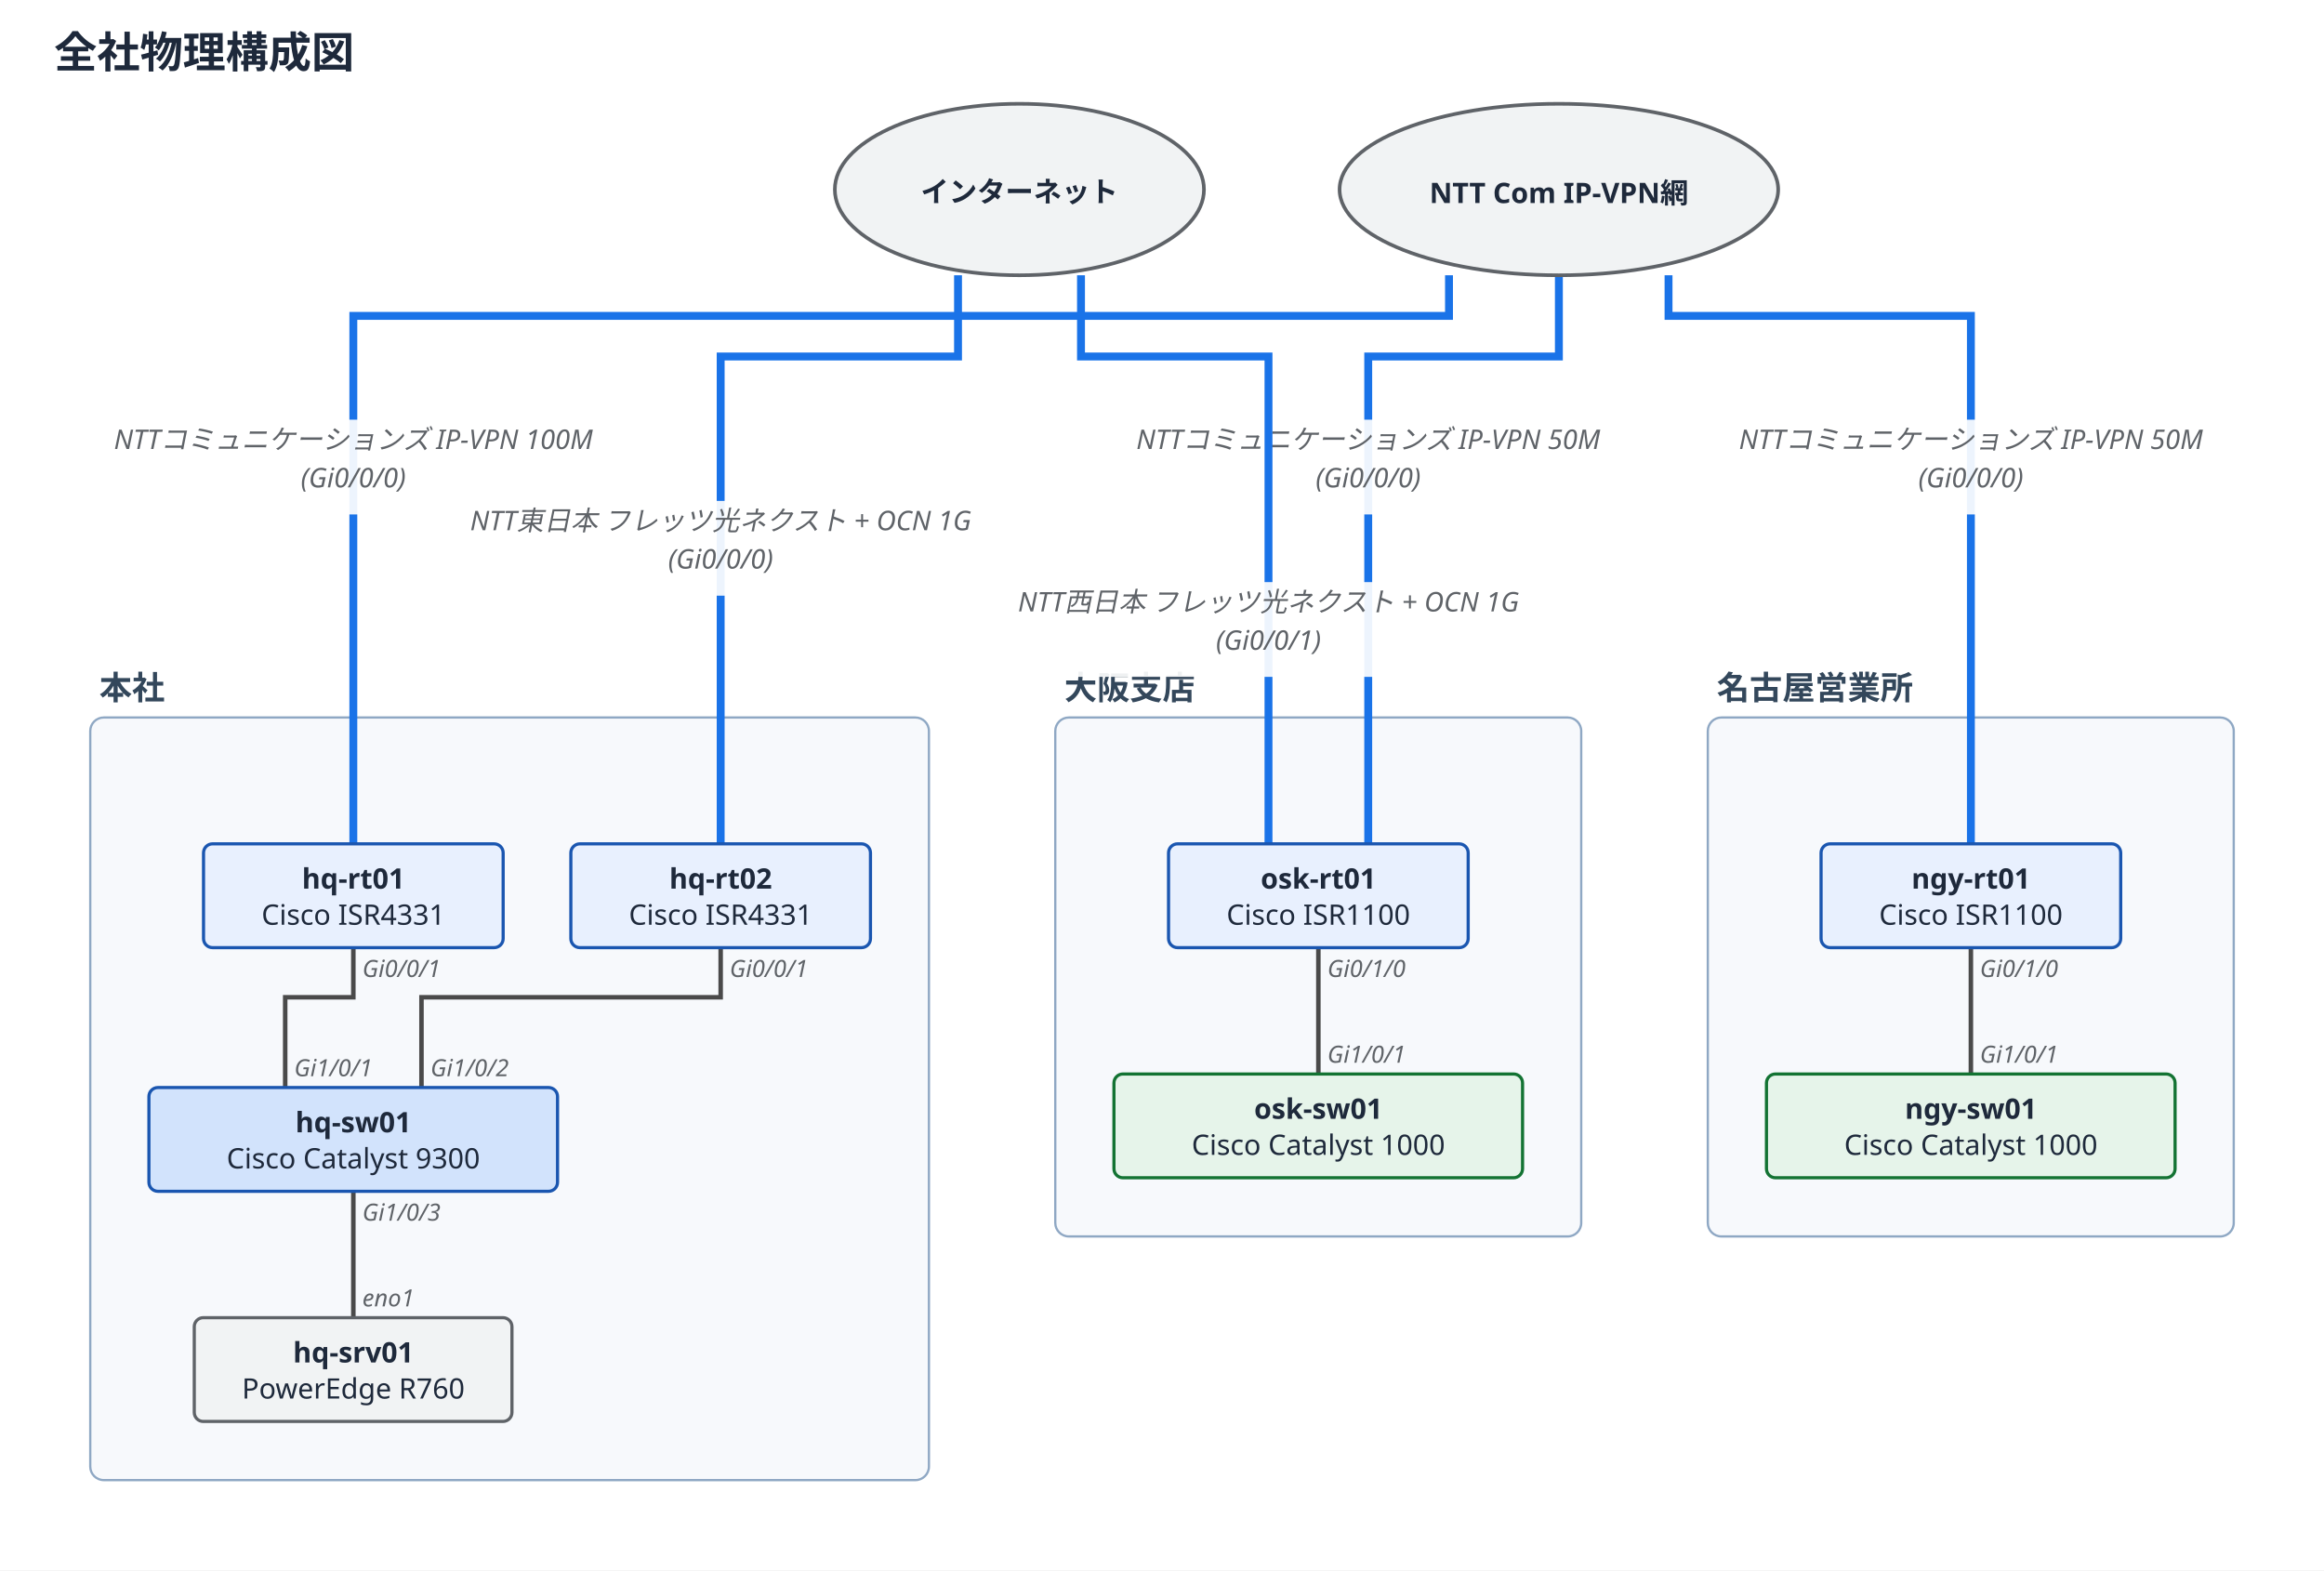
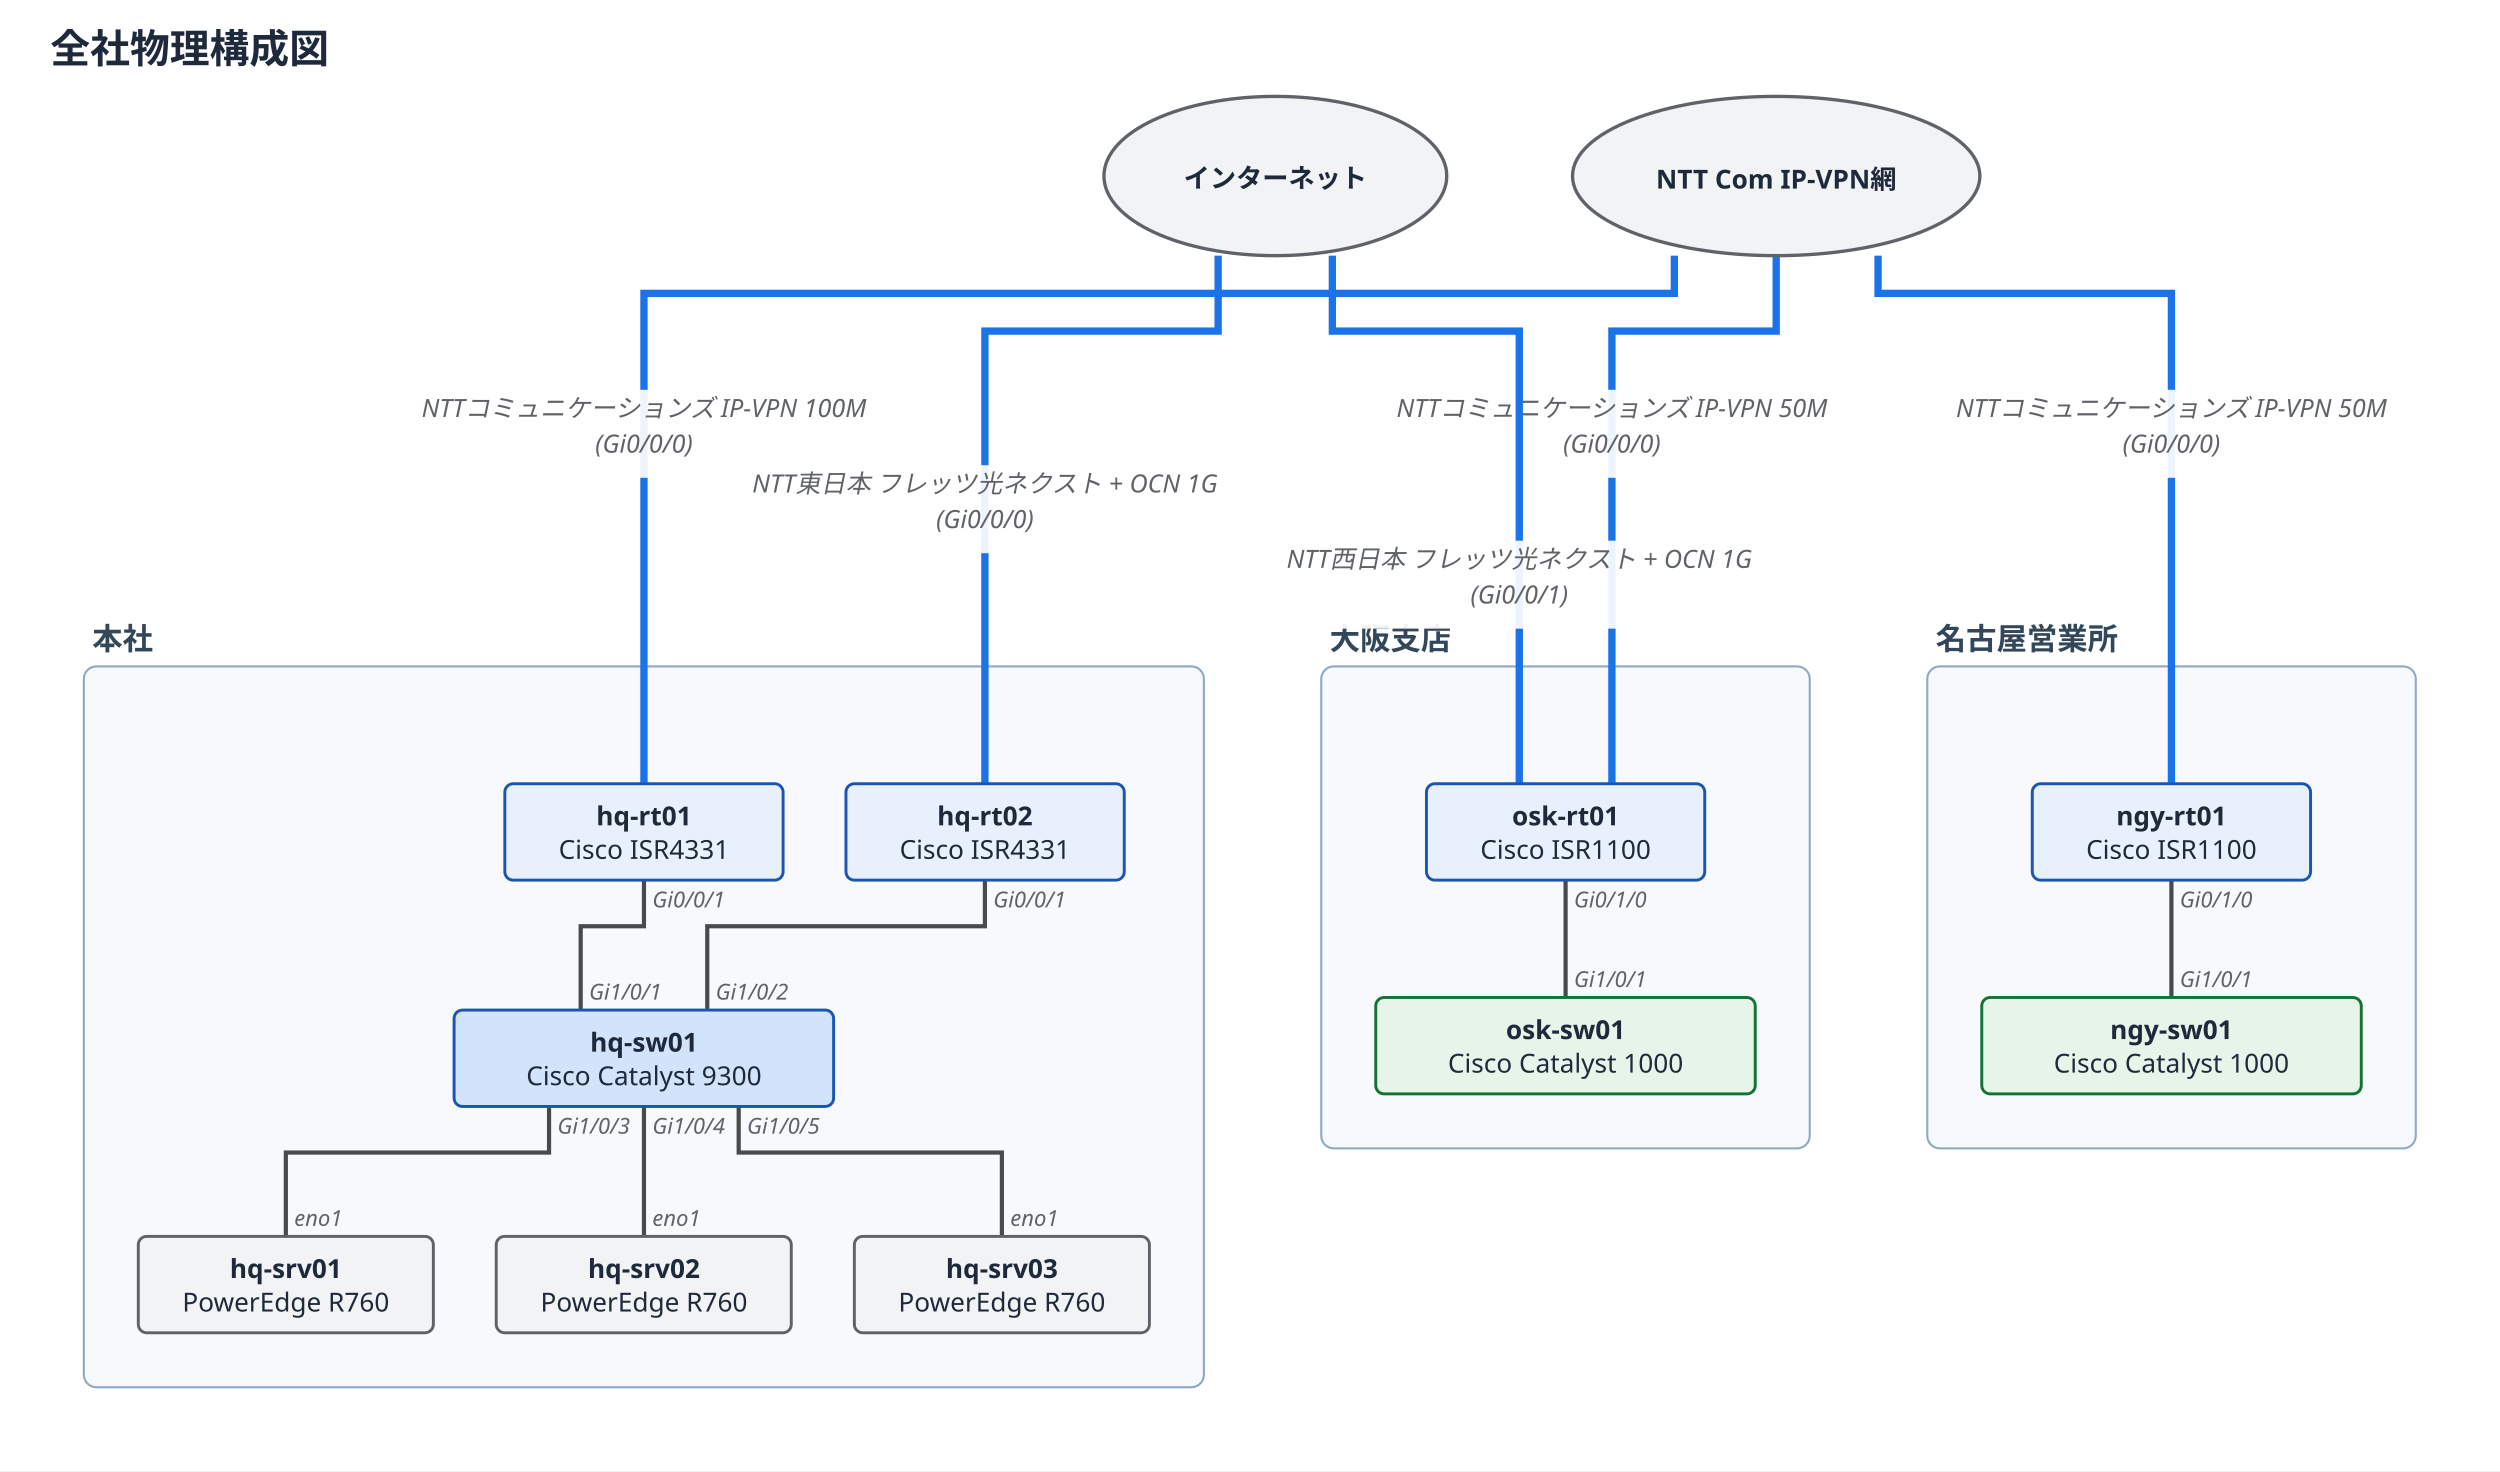
- <svg xmlns="http://www.w3.org/2000/svg" width="1030" height="696" viewBox="0 0 1030 696" font-family="'Segoe UI','Hiragino Sans','Noto Sans JP',Meiryo,sans-serif">
+ <svg xmlns="http://www.w3.org/2000/svg" width="1193" height="702" viewBox="0 0 1193 702" font-family="'Segoe UI','Hiragino Sans','Noto Sans JP',Meiryo,sans-serif">
  <defs />
  <rect width="100%" height="100%" fill="#ffffff" />
  <text x="24" y="30" font-size="19" font-weight="700" fill="#1e293b">全社物理構成図</text>
-   <rect x="40.0" y="318.0" width="371.7" height="338.0" rx="6" fill="#f7f9fc" stroke="#8fa8c4" />
+   <rect x="40.0" y="318.0" width="534.5" height="344.0" rx="6" fill="#f7f9fc" stroke="#8fa8c4" />
  <text x="44.0" y="310.0" font-size="14.5" font-weight="600" fill="#33475b">本社</text>
-   <rect x="467.7" y="318.0" width="233.1" height="230.0" rx="6" fill="#f7f9fc" stroke="#8fa8c4" />
-   <text x="471.7" y="310.0" font-size="14.5" font-weight="600" fill="#33475b">大阪支店</text>
-   <rect x="756.9" y="318.0" width="233.1" height="230.0" rx="6" fill="#f7f9fc" stroke="#8fa8c4" />
-   <text x="760.9" y="310.0" font-size="14.5" font-weight="600" fill="#33475b">名古屋営業所</text>
-   <polyline points="156.6,420.0 156.6,442.0 126.4,442.0 126.4,482.0" fill="none" stroke="#4a4a4a" stroke-width="2.0" opacity="1.0" />
-   <text x="160.6" y="433.0" font-size="10.5" font-style="italic" fill="#5f6368" opacity="1.0">Gi0/0/1</text>
-   <text x="130.4" y="477.0" font-size="10.5" font-style="italic" fill="#5f6368" opacity="1.0">Gi1/0/1</text>
-   <polyline points="319.4,420.0 319.4,442.0 186.8,442.0 186.8,482.0" fill="none" stroke="#4a4a4a" stroke-width="2.0" opacity="1.0" />
-   <text x="323.4" y="433.0" font-size="10.5" font-style="italic" fill="#5f6368" opacity="1.0">Gi0/0/1</text>
-   <text x="190.8" y="477.0" font-size="10.5" font-style="italic" fill="#5f6368" opacity="1.0">Gi1/0/2</text>
-   <polyline points="156.6,528.0 156.6,584.0" fill="none" stroke="#4a4a4a" stroke-width="2.0" opacity="1.0" />
-   <text x="160.6" y="541.0" font-size="10.5" font-style="italic" fill="#5f6368" opacity="1.0">Gi1/0/3</text>
-   <text x="160.6" y="579.0" font-size="10.5" font-style="italic" fill="#5f6368" opacity="1.0">eno1</text>
-   <polyline points="584.3,420.0 584.3,476.0" fill="none" stroke="#4a4a4a" stroke-width="2.0" opacity="1.0" />
-   <text x="588.3" y="433.0" font-size="10.5" font-style="italic" fill="#5f6368" opacity="1.0">Gi0/1/0</text>
-   <text x="588.3" y="471.0" font-size="10.5" font-style="italic" fill="#5f6368" opacity="1.0">Gi1/0/1</text>
-   <polyline points="873.5,420.0 873.5,476.0" fill="none" stroke="#4a4a4a" stroke-width="2.0" opacity="1.0" />
-   <text x="877.5" y="433.0" font-size="10.5" font-style="italic" fill="#5f6368" opacity="1.0">Gi0/1/0</text>
-   <text x="877.5" y="471.0" font-size="10.5" font-style="italic" fill="#5f6368" opacity="1.0">Gi1/0/1</text>
-   <polyline points="642.2,122.0 642.2,140.0 156.6,140.0 156.6,374.0" fill="none" stroke="#1a73e8" stroke-width="3.5" opacity="1.0" />
-   <rect x="26.8" y="186.0" width="259.5" height="42.0" rx="4" fill="#ffffff" fill-opacity="0.92" opacity="1.0" />
-   <text x="156.6" y="199.0" text-anchor="middle" font-size="12" font-style="italic" font-weight="400" fill="#5f6368" opacity="1.0">NTTコミュニケーションズ IP-VPN 100M</text>
-   <text x="156.6" y="216.0" text-anchor="middle" font-size="12" font-style="italic" font-weight="400" fill="#5f6368" opacity="1.0">(Gi0/0/0)</text>
-   <polyline points="690.9,122.0 690.9,158.0 606.4,158.0 606.4,374.0" fill="none" stroke="#1a73e8" stroke-width="3.5" opacity="1.0" />
-   <rect x="480.6" y="186.0" width="251.8" height="42.0" rx="4" fill="#ffffff" fill-opacity="0.92" opacity="1.0" />
-   <text x="606.4" y="199.0" text-anchor="middle" font-size="12" font-style="italic" font-weight="400" fill="#5f6368" opacity="1.0">NTTコミュニケーションズ IP-VPN 50M</text>
-   <text x="606.4" y="216.0" text-anchor="middle" font-size="12" font-style="italic" font-weight="400" fill="#5f6368" opacity="1.0">(Gi0/0/0)</text>
-   <polyline points="739.5,122.0 739.5,140.0 873.5,140.0 873.5,374.0" fill="none" stroke="#1a73e8" stroke-width="3.5" opacity="1.0" />
-   <rect x="747.6" y="186.0" width="251.8" height="42.0" rx="4" fill="#ffffff" fill-opacity="0.92" opacity="1.0" />
-   <text x="873.5" y="199.0" text-anchor="middle" font-size="12" font-style="italic" font-weight="400" fill="#5f6368" opacity="1.0">NTTコミュニケーションズ IP-VPN 50M</text>
-   <text x="873.5" y="216.0" text-anchor="middle" font-size="12" font-style="italic" font-weight="400" fill="#5f6368" opacity="1.0">(Gi0/0/0)</text>
-   <polyline points="424.6,122.0 424.6,158.0 319.4,158.0 319.4,374.0" fill="none" stroke="#1a73e8" stroke-width="3.5" opacity="1.0" />
-   <rect x="184.2" y="222.0" width="270.2" height="42.0" rx="4" fill="#ffffff" fill-opacity="0.92" opacity="1.0" />
-   <text x="319.4" y="235.0" text-anchor="middle" font-size="12" font-style="italic" font-weight="400" fill="#5f6368" opacity="1.0">NTT東日本 フレッツ光ネクスト + OCN 1G</text>
-   <text x="319.4" y="252.0" text-anchor="middle" font-size="12" font-style="italic" font-weight="400" fill="#5f6368" opacity="1.0">(Gi0/0/0)</text>
-   <polyline points="479.1,122.0 479.1,158.0 562.2,158.0 562.2,374.0" fill="none" stroke="#1a73e8" stroke-width="3.5" opacity="1.0" />
-   <rect x="427.1" y="258.0" width="270.2" height="42.0" rx="4" fill="#ffffff" fill-opacity="0.92" opacity="1.0" />
-   <text x="562.2" y="271.0" text-anchor="middle" font-size="12" font-style="italic" font-weight="400" fill="#5f6368" opacity="1.0">NTT西日本 フレッツ光ネクスト + OCN 1G</text>
-   <text x="562.2" y="288.0" text-anchor="middle" font-size="12" font-style="italic" font-weight="400" fill="#5f6368" opacity="1.0">(Gi0/0/1)</text>
-   <ellipse cx="451.8" cy="84.0" rx="81.8" ry="38.0" fill="#f1f3f4" stroke="#5f6368" stroke-width="1.6" />
-   <text x="451.8" y="84.0" text-anchor="middle" dominant-baseline="central" font-size="12.5" font-weight="600" fill="#1e293b">インターネット</text>
-   <ellipse cx="690.9" cy="84.0" rx="97.2" ry="38.0" fill="#f1f3f4" stroke="#5f6368" stroke-width="1.6" />
-   <text x="690.9" y="84.0" text-anchor="middle" dominant-baseline="central" font-size="12.5" font-weight="600" fill="#1e293b">NTT Com IP-VPN網</text>
-   <rect x="90.2" y="374.0" width="132.8" height="46.0" rx="4" fill="#e8f0fe" stroke="#1a56b0" stroke-width="1.4" />
-   <text x="156.6" y="389.0" text-anchor="middle" dominant-baseline="central" font-size="12.5" font-weight="600" fill="#1e293b">hq-rt01</text>
-   <text x="156.6" y="405.0" text-anchor="middle" dominant-baseline="central" font-size="12.5" font-weight="400" fill="#1e293b">Cisco ISR4331</text>
-   <rect x="66.0" y="482.0" width="181.1" height="46.0" rx="4" fill="#d2e3fc" stroke="#1a56b0" stroke-width="1.4" />
-   <text x="156.6" y="497.0" text-anchor="middle" dominant-baseline="central" font-size="12.5" font-weight="600" fill="#1e293b">hq-sw01</text>
-   <text x="156.6" y="513.0" text-anchor="middle" dominant-baseline="central" font-size="12.5" font-weight="400" fill="#1e293b">Cisco Catalyst 9300</text>
-   <rect x="253.0" y="374.0" width="132.8" height="46.0" rx="4" fill="#e8f0fe" stroke="#1a56b0" stroke-width="1.4" />
-   <text x="319.4" y="389.0" text-anchor="middle" dominant-baseline="central" font-size="12.5" font-weight="600" fill="#1e293b">hq-rt02</text>
-   <text x="319.4" y="405.0" text-anchor="middle" dominant-baseline="central" font-size="12.5" font-weight="400" fill="#1e293b">Cisco ISR4331</text>
-   <rect x="86.1" y="584.0" width="140.8" height="46.0" rx="4" fill="#f1f3f4" stroke="#5f6368" stroke-width="1.4" />
-   <text x="156.6" y="599.0" text-anchor="middle" dominant-baseline="central" font-size="12.5" font-weight="600" fill="#1e293b">hq-srv01</text>
-   <text x="156.6" y="615.0" text-anchor="middle" dominant-baseline="central" font-size="12.5" font-weight="400" fill="#1e293b">PowerEdge R760</text>
-   <rect x="517.9" y="374.0" width="132.8" height="46.0" rx="4" fill="#e8f0fe" stroke="#1a56b0" stroke-width="1.4" />
-   <text x="584.3" y="389.0" text-anchor="middle" dominant-baseline="central" font-size="12.5" font-weight="600" fill="#1e293b">osk-rt01</text>
-   <text x="584.3" y="405.0" text-anchor="middle" dominant-baseline="central" font-size="12.5" font-weight="400" fill="#1e293b">Cisco ISR1100</text>
-   <rect x="493.7" y="476.0" width="181.1" height="46.0" rx="4" fill="#e6f4ea" stroke="#137333" stroke-width="1.4" />
-   <text x="584.3" y="491.0" text-anchor="middle" dominant-baseline="central" font-size="12.5" font-weight="600" fill="#1e293b">osk-sw01</text>
-   <text x="584.3" y="507.0" text-anchor="middle" dominant-baseline="central" font-size="12.5" font-weight="400" fill="#1e293b">Cisco Catalyst 1000</text>
-   <rect x="807.1" y="374.0" width="132.8" height="46.0" rx="4" fill="#e8f0fe" stroke="#1a56b0" stroke-width="1.4" />
-   <text x="873.5" y="389.0" text-anchor="middle" dominant-baseline="central" font-size="12.5" font-weight="600" fill="#1e293b">ngy-rt01</text>
-   <text x="873.5" y="405.0" text-anchor="middle" dominant-baseline="central" font-size="12.5" font-weight="400" fill="#1e293b">Cisco ISR1100</text>
-   <rect x="782.9" y="476.0" width="181.1" height="46.0" rx="4" fill="#e6f4ea" stroke="#137333" stroke-width="1.4" />
-   <text x="873.5" y="491.0" text-anchor="middle" dominant-baseline="central" font-size="12.5" font-weight="600" fill="#1e293b">ngy-sw01</text>
-   <text x="873.5" y="507.0" text-anchor="middle" dominant-baseline="central" font-size="12.5" font-weight="400" fill="#1e293b">Cisco Catalyst 1000</text>
+   <rect x="630.5" y="318.0" width="233.1" height="230.0" rx="6" fill="#f7f9fc" stroke="#8fa8c4" />
+   <text x="634.5" y="310.0" font-size="14.5" font-weight="600" fill="#33475b">大阪支店</text>
+   <rect x="919.7" y="318.0" width="233.1" height="230.0" rx="6" fill="#f7f9fc" stroke="#8fa8c4" />
+   <text x="923.7" y="310.0" font-size="14.5" font-weight="600" fill="#33475b">名古屋営業所</text>
+   <polyline points="307.3,420.0 307.3,442.0 277.1,442.0 277.1,482.0" fill="none" stroke="#4a4a4a" stroke-width="2.0" opacity="1.0" />
+   <text x="311.3" y="433.0" font-size="10.5" font-style="italic" fill="#5f6368" opacity="1.0">Gi0/0/1</text>
+   <text x="281.1" y="477.0" font-size="10.5" font-style="italic" fill="#5f6368" opacity="1.0">Gi1/0/1</text>
+   <polyline points="470.0,420.0 470.0,442.0 337.5,442.0 337.5,482.0" fill="none" stroke="#4a4a4a" stroke-width="2.0" opacity="1.0" />
+   <text x="474.0" y="433.0" font-size="10.5" font-style="italic" fill="#5f6368" opacity="1.0">Gi0/0/1</text>
+   <text x="341.5" y="477.0" font-size="10.5" font-style="italic" fill="#5f6368" opacity="1.0">Gi1/0/2</text>
+   <polyline points="262.0,528.0 262.0,550.0 136.4,550.0 136.4,590.0" fill="none" stroke="#4a4a4a" stroke-width="2.0" opacity="1.0" />
+   <text x="266.0" y="541.0" font-size="10.5" font-style="italic" fill="#5f6368" opacity="1.0">Gi1/0/3</text>
+   <text x="140.4" y="585.0" font-size="10.5" font-style="italic" fill="#5f6368" opacity="1.0">eno1</text>
+   <polyline points="307.3,528.0 307.3,590.0" fill="none" stroke="#4a4a4a" stroke-width="2.0" opacity="1.0" />
+   <text x="311.3" y="541.0" font-size="10.5" font-style="italic" fill="#5f6368" opacity="1.0">Gi1/0/4</text>
+   <text x="311.3" y="585.0" font-size="10.5" font-style="italic" fill="#5f6368" opacity="1.0">eno1</text>
+   <polyline points="352.5,528.0 352.5,550.0 478.1,550.0 478.1,590.0" fill="none" stroke="#4a4a4a" stroke-width="2.0" opacity="1.0" />
+   <text x="356.5" y="541.0" font-size="10.5" font-style="italic" fill="#5f6368" opacity="1.0">Gi1/0/5</text>
+   <text x="482.1" y="585.0" font-size="10.5" font-style="italic" fill="#5f6368" opacity="1.0">eno1</text>
+   <polyline points="747.1,420.0 747.1,476.0" fill="none" stroke="#4a4a4a" stroke-width="2.0" opacity="1.0" />
+   <text x="751.1" y="433.0" font-size="10.5" font-style="italic" fill="#5f6368" opacity="1.0">Gi0/1/0</text>
+   <text x="751.1" y="471.0" font-size="10.5" font-style="italic" fill="#5f6368" opacity="1.0">Gi1/0/1</text>
+   <polyline points="1036.2,420.0 1036.2,476.0" fill="none" stroke="#4a4a4a" stroke-width="2.0" opacity="1.0" />
+   <text x="1040.2" y="433.0" font-size="10.5" font-style="italic" fill="#5f6368" opacity="1.0">Gi0/1/0</text>
+   <text x="1040.2" y="471.0" font-size="10.5" font-style="italic" fill="#5f6368" opacity="1.0">Gi1/0/1</text>
+   <polyline points="799.0,122.0 799.0,140.0 307.3,140.0 307.3,374.0" fill="none" stroke="#1a73e8" stroke-width="3.5" opacity="1.0" />
+   <rect x="177.5" y="186.0" width="259.5" height="42.0" rx="4" fill="#ffffff" fill-opacity="0.92" opacity="1.0" />
+   <text x="307.3" y="199.0" text-anchor="middle" font-size="12" font-style="italic" font-weight="400" fill="#5f6368" opacity="1.0">NTTコミュニケーションズ IP-VPN 100M</text>
+   <text x="307.3" y="216.0" text-anchor="middle" font-size="12" font-style="italic" font-weight="400" fill="#5f6368" opacity="1.0">(Gi0/0/0)</text>
+   <polyline points="847.6,122.0 847.6,158.0 769.2,158.0 769.2,374.0" fill="none" stroke="#1a73e8" stroke-width="3.5" opacity="1.0" />
+   <rect x="643.3" y="186.0" width="251.8" height="42.0" rx="4" fill="#ffffff" fill-opacity="0.92" opacity="1.0" />
+   <text x="769.2" y="199.0" text-anchor="middle" font-size="12" font-style="italic" font-weight="400" fill="#5f6368" opacity="1.0">NTTコミュニケーションズ IP-VPN 50M</text>
+   <text x="769.2" y="216.0" text-anchor="middle" font-size="12" font-style="italic" font-weight="400" fill="#5f6368" opacity="1.0">(Gi0/0/0)</text>
+   <polyline points="896.2,122.0 896.2,140.0 1036.2,140.0 1036.2,374.0" fill="none" stroke="#1a73e8" stroke-width="3.5" opacity="1.0" />
+   <rect x="910.4" y="186.0" width="251.8" height="42.0" rx="4" fill="#ffffff" fill-opacity="0.92" opacity="1.0" />
+   <text x="1036.2" y="199.0" text-anchor="middle" font-size="12" font-style="italic" font-weight="400" fill="#5f6368" opacity="1.0">NTTコミュニケーションズ IP-VPN 50M</text>
+   <text x="1036.2" y="216.0" text-anchor="middle" font-size="12" font-style="italic" font-weight="400" fill="#5f6368" opacity="1.0">(Gi0/0/0)</text>
+   <polyline points="581.3,122.0 581.3,158.0 470.0,158.0 470.0,374.0" fill="none" stroke="#1a73e8" stroke-width="3.5" opacity="1.0" />
+   <rect x="334.9" y="222.0" width="270.2" height="42.0" rx="4" fill="#ffffff" fill-opacity="0.92" opacity="1.0" />
+   <text x="470.0" y="235.0" text-anchor="middle" font-size="12" font-style="italic" font-weight="400" fill="#5f6368" opacity="1.0">NTT東日本 フレッツ光ネクスト + OCN 1G</text>
+   <text x="470.0" y="252.0" text-anchor="middle" font-size="12" font-style="italic" font-weight="400" fill="#5f6368" opacity="1.0">(Gi0/0/0)</text>
+   <polyline points="635.8,122.0 635.8,158.0 725.0,158.0 725.0,374.0" fill="none" stroke="#1a73e8" stroke-width="3.5" opacity="1.0" />
+   <rect x="589.8" y="258.0" width="270.2" height="42.0" rx="4" fill="#ffffff" fill-opacity="0.92" opacity="1.0" />
+   <text x="725.0" y="271.0" text-anchor="middle" font-size="12" font-style="italic" font-weight="400" fill="#5f6368" opacity="1.0">NTT西日本 フレッツ光ネクスト + OCN 1G</text>
+   <text x="725.0" y="288.0" text-anchor="middle" font-size="12" font-style="italic" font-weight="400" fill="#5f6368" opacity="1.0">(Gi0/0/1)</text>
+   <ellipse cx="608.6" cy="84.0" rx="81.8" ry="38.0" fill="#f1f3f4" stroke="#5f6368" stroke-width="1.6" />
+   <text x="608.6" y="84.0" text-anchor="middle" dominant-baseline="central" font-size="12.5" font-weight="600" fill="#1e293b">インターネット</text>
+   <ellipse cx="847.6" cy="84.0" rx="97.2" ry="38.0" fill="#f1f3f4" stroke="#5f6368" stroke-width="1.6" />
+   <text x="847.6" y="84.0" text-anchor="middle" dominant-baseline="central" font-size="12.5" font-weight="600" fill="#1e293b">NTT Com IP-VPN網</text>
+   <rect x="240.9" y="374.0" width="132.8" height="46.0" rx="4" fill="#e8f0fe" stroke="#1a56b0" stroke-width="1.4" />
+   <text x="307.3" y="389.0" text-anchor="middle" dominant-baseline="central" font-size="12.5" font-weight="600" fill="#1e293b">hq-rt01</text>
+   <text x="307.3" y="405.0" text-anchor="middle" dominant-baseline="central" font-size="12.5" font-weight="400" fill="#1e293b">Cisco ISR4331</text>
+   <rect x="216.7" y="482.0" width="181.1" height="46.0" rx="4" fill="#d2e3fc" stroke="#1a56b0" stroke-width="1.4" />
+   <text x="307.3" y="497.0" text-anchor="middle" dominant-baseline="central" font-size="12.5" font-weight="600" fill="#1e293b">hq-sw01</text>
+   <text x="307.3" y="513.0" text-anchor="middle" dominant-baseline="central" font-size="12.5" font-weight="400" fill="#1e293b">Cisco Catalyst 9300</text>
+   <rect x="403.7" y="374.0" width="132.8" height="46.0" rx="4" fill="#e8f0fe" stroke="#1a56b0" stroke-width="1.4" />
+   <text x="470.0" y="389.0" text-anchor="middle" dominant-baseline="central" font-size="12.5" font-weight="600" fill="#1e293b">hq-rt02</text>
+   <text x="470.0" y="405.0" text-anchor="middle" dominant-baseline="central" font-size="12.5" font-weight="400" fill="#1e293b">Cisco ISR4331</text>
+   <rect x="66.0" y="590.0" width="140.8" height="46.0" rx="4" fill="#f1f3f4" stroke="#5f6368" stroke-width="1.4" />
+   <text x="136.4" y="605.0" text-anchor="middle" dominant-baseline="central" font-size="12.5" font-weight="600" fill="#1e293b">hq-srv01</text>
+   <text x="136.4" y="621.0" text-anchor="middle" dominant-baseline="central" font-size="12.5" font-weight="400" fill="#1e293b">PowerEdge R760</text>
+   <rect x="236.8" y="590.0" width="140.8" height="46.0" rx="4" fill="#f1f3f4" stroke="#5f6368" stroke-width="1.4" />
+   <text x="307.3" y="605.0" text-anchor="middle" dominant-baseline="central" font-size="12.5" font-weight="600" fill="#1e293b">hq-srv02</text>
+   <text x="307.3" y="621.0" text-anchor="middle" dominant-baseline="central" font-size="12.5" font-weight="400" fill="#1e293b">PowerEdge R760</text>
+   <rect x="407.7" y="590.0" width="140.8" height="46.0" rx="4" fill="#f1f3f4" stroke="#5f6368" stroke-width="1.4" />
+   <text x="478.1" y="605.0" text-anchor="middle" dominant-baseline="central" font-size="12.5" font-weight="600" fill="#1e293b">hq-srv03</text>
+   <text x="478.1" y="621.0" text-anchor="middle" dominant-baseline="central" font-size="12.5" font-weight="400" fill="#1e293b">PowerEdge R760</text>
+   <rect x="680.7" y="374.0" width="132.8" height="46.0" rx="4" fill="#e8f0fe" stroke="#1a56b0" stroke-width="1.4" />
+   <text x="747.1" y="389.0" text-anchor="middle" dominant-baseline="central" font-size="12.5" font-weight="600" fill="#1e293b">osk-rt01</text>
+   <text x="747.1" y="405.0" text-anchor="middle" dominant-baseline="central" font-size="12.5" font-weight="400" fill="#1e293b">Cisco ISR1100</text>
+   <rect x="656.5" y="476.0" width="181.1" height="46.0" rx="4" fill="#e6f4ea" stroke="#137333" stroke-width="1.4" />
+   <text x="747.1" y="491.0" text-anchor="middle" dominant-baseline="central" font-size="12.5" font-weight="600" fill="#1e293b">osk-sw01</text>
+   <text x="747.1" y="507.0" text-anchor="middle" dominant-baseline="central" font-size="12.5" font-weight="400" fill="#1e293b">Cisco Catalyst 1000</text>
+   <rect x="969.8" y="374.0" width="132.8" height="46.0" rx="4" fill="#e8f0fe" stroke="#1a56b0" stroke-width="1.4" />
+   <text x="1036.2" y="389.0" text-anchor="middle" dominant-baseline="central" font-size="12.5" font-weight="600" fill="#1e293b">ngy-rt01</text>
+   <text x="1036.2" y="405.0" text-anchor="middle" dominant-baseline="central" font-size="12.5" font-weight="400" fill="#1e293b">Cisco ISR1100</text>
+   <rect x="945.7" y="476.0" width="181.1" height="46.0" rx="4" fill="#e6f4ea" stroke="#137333" stroke-width="1.4" />
+   <text x="1036.2" y="491.0" text-anchor="middle" dominant-baseline="central" font-size="12.5" font-weight="600" fill="#1e293b">ngy-sw01</text>
+   <text x="1036.2" y="507.0" text-anchor="middle" dominant-baseline="central" font-size="12.5" font-weight="400" fill="#1e293b">Cisco Catalyst 1000</text>
</svg>
